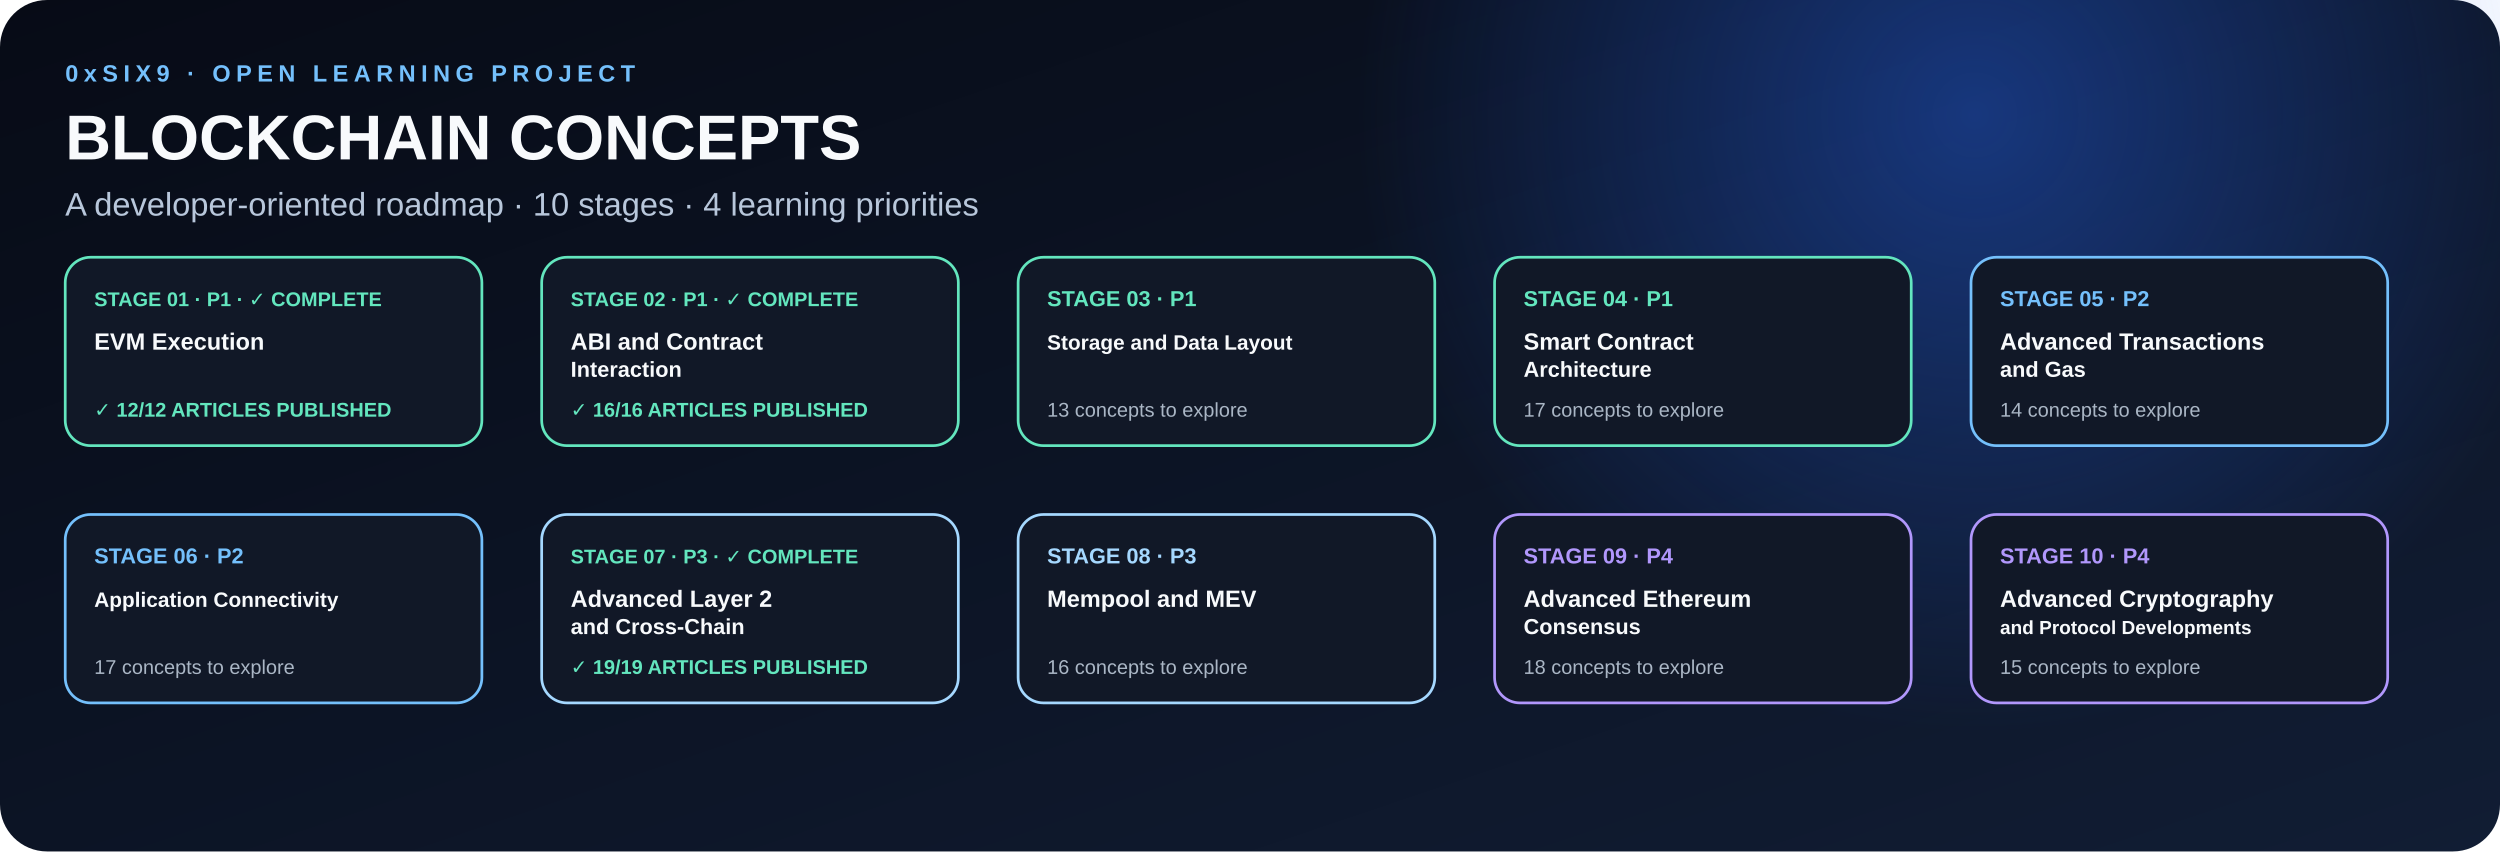
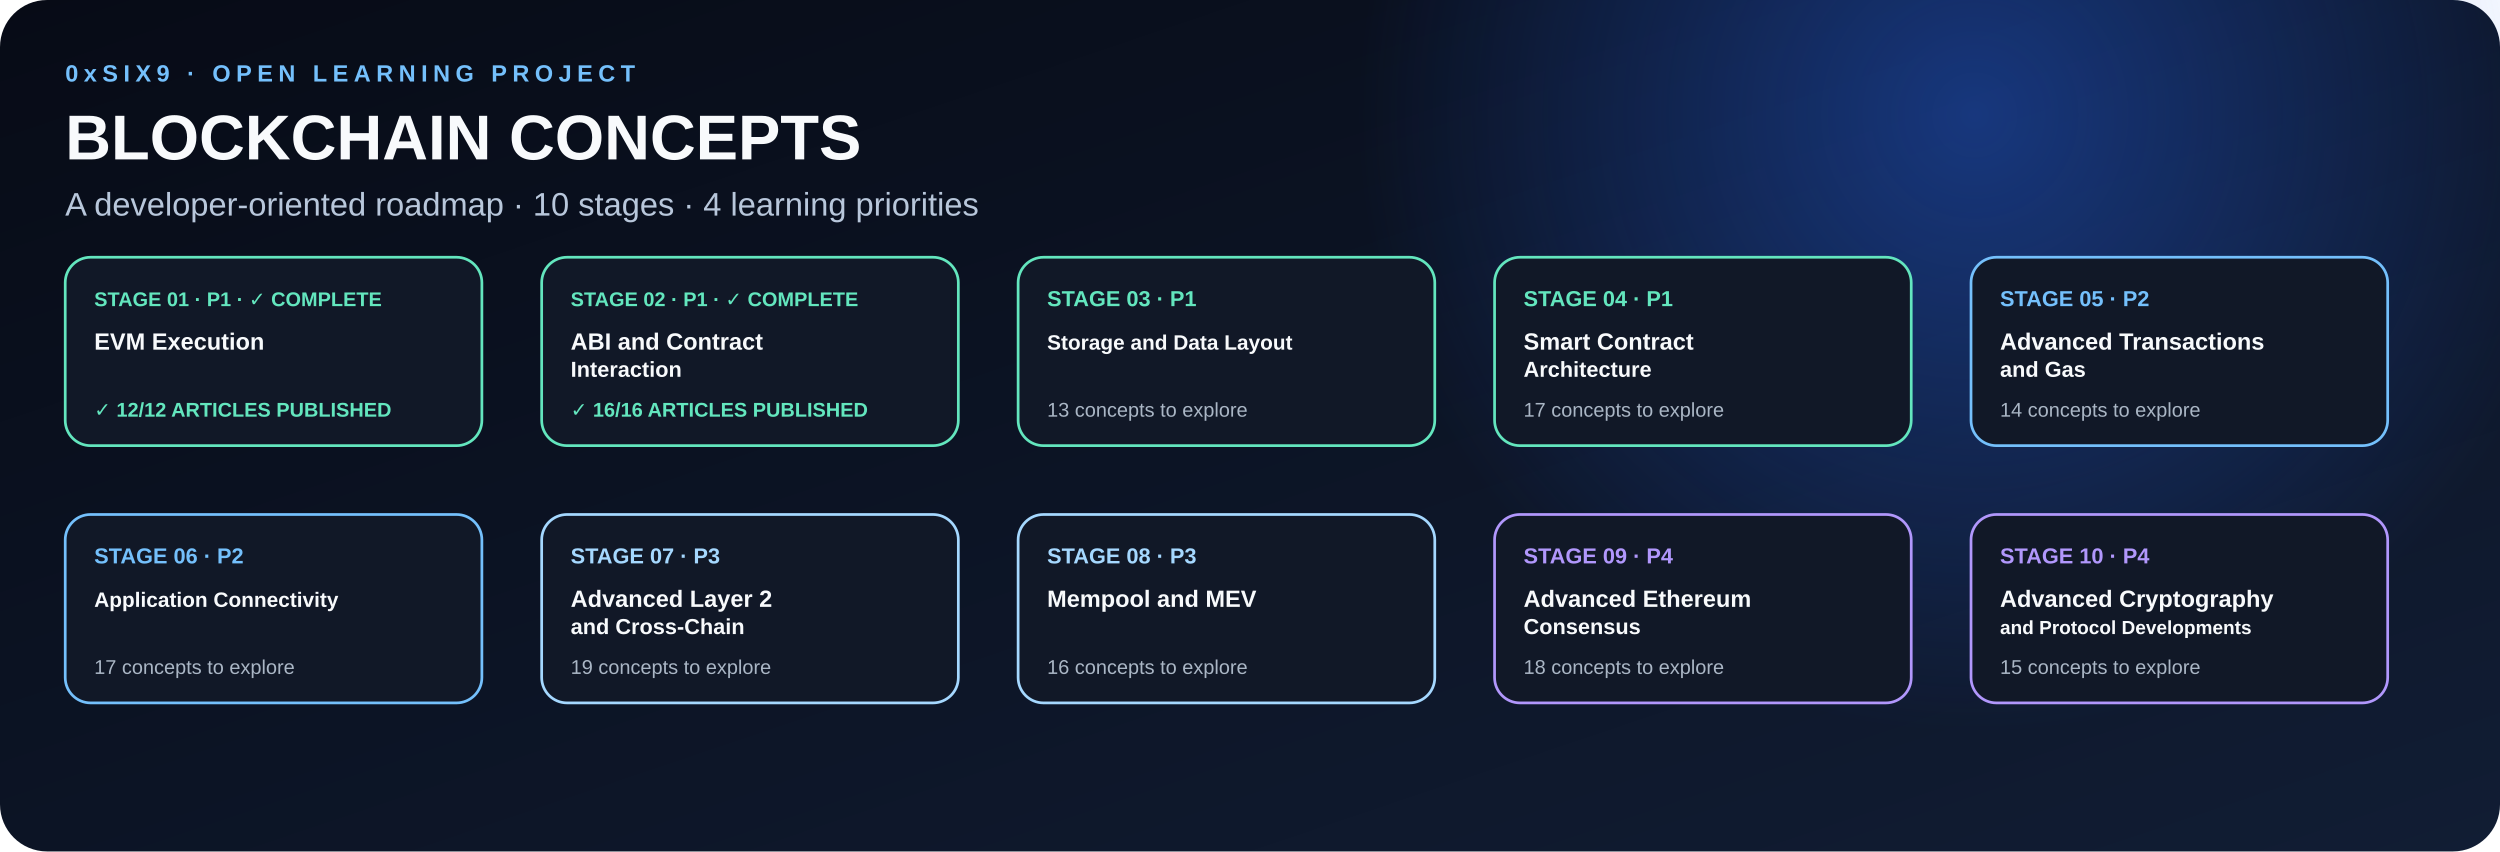
<svg xmlns="http://www.w3.org/2000/svg" width="1380" height="470" viewBox="0 0 1380 470" role="img" aria-labelledby="title desc">
  <defs>
    <linearGradient id="bg" x1="0" y1="0" x2="1" y2="1">
      <stop offset="0" stop-color="#070B16" />
      <stop offset="1" stop-color="#111D34" />
    </linearGradient>
    <radialGradient id="glow">
      <stop offset="0" stop-color="#2563EB" stop-opacity=".45" />
      <stop offset="1" stop-color="#2563EB" stop-opacity="0" />
    </radialGradient>
  </defs>
  <rect width="1380" height="470" rx="26" fill="url(#bg)" />
  <circle cx="1090" cy="64" r="340" fill="url(#glow)" />
  <text x="36" y="45" font-family="Arial,sans-serif" font-size="13" font-weight="700" letter-spacing="3" fill="#74C0FC">0xSIX9 · OPEN LEARNING PROJECT</text>
  <text x="36" y="88" font-family="Arial,sans-serif" font-size="35" font-weight="800" fill="#F8FAFC">BLOCKCHAIN CONCEPTS</text>
  <text x="36" y="119" font-family="Arial,sans-serif" font-size="18" fill="#B8C7DB">A developer-oriented roadmap · 10 stages · 4 learning priorities</text>
  <g transform="translate(36,142)">
    <rect width="230" height="104" rx="14" fill="#111827" stroke="#63E6BE" stroke-width="1.5" />
    <text x="16" y="27" font-family="Arial,sans-serif" font-size="11" font-weight="700" fill="#63E6BE">STAGE 01 · P1 · ✓ COMPLETE</text>
    <text x="16" y="51" font-family="Arial,sans-serif" font-size="13" font-weight="700" fill="#F8FAFC">EVM Execution</text>
    <text x="16" y="88" font-family="Arial,sans-serif" font-size="11" font-weight="700" fill="#63E6BE">✓ 12/12 ARTICLES PUBLISHED</text>
  </g>
  <g transform="translate(299,142)">
    <rect width="230" height="104" rx="14" fill="#111827" stroke="#63E6BE" stroke-width="1.5" />
    <text x="16" y="27" font-family="Arial,sans-serif" font-size="11" font-weight="700" fill="#63E6BE">STAGE 02 · P1 · ✓ COMPLETE</text>
    <text x="16" y="51" font-family="Arial,sans-serif" font-size="13" font-weight="700" fill="#F8FAFC">ABI and Contract</text>
    <text x="16" y="66" font-family="Arial,sans-serif" font-size="12" font-weight="700" fill="#F8FAFC">Interaction</text>
    <text x="16" y="88" font-family="Arial,sans-serif" font-size="11" font-weight="700" fill="#63E6BE">✓ 16/16 ARTICLES PUBLISHED</text>
  </g>
  <g transform="translate(562,142)">
    <rect width="230" height="104" rx="14" fill="#111827" stroke="#63E6BE" stroke-width="1.5" />
    <text x="16" y="27" font-family="Arial,sans-serif" font-size="12" font-weight="700" fill="#63E6BE">STAGE 03 · P1</text>
    <text x="16" y="51" font-family="Arial,sans-serif" font-size="11.5" font-weight="700" fill="#F8FAFC">Storage and Data Layout</text>
    <text x="16" y="88" font-family="Arial,sans-serif" font-size="11" fill="#AAB6C5">13 concepts to explore</text>
  </g>
  <g transform="translate(825,142)">
    <rect width="230" height="104" rx="14" fill="#111827" stroke="#63E6BE" stroke-width="1.5" />
    <text x="16" y="27" font-family="Arial,sans-serif" font-size="12" font-weight="700" fill="#63E6BE">STAGE 04 · P1</text>
    <text x="16" y="51" font-family="Arial,sans-serif" font-size="13" font-weight="700" fill="#F8FAFC">Smart Contract</text>
    <text x="16" y="66" font-family="Arial,sans-serif" font-size="12" font-weight="700" fill="#F8FAFC">Architecture</text>
    <text x="16" y="88" font-family="Arial,sans-serif" font-size="11" fill="#AAB6C5">17 concepts to explore</text>
  </g>
  <g transform="translate(1088,142)">
    <rect width="230" height="104" rx="14" fill="#111827" stroke="#74C0FC" stroke-width="1.5" />
    <text x="16" y="27" font-family="Arial,sans-serif" font-size="12" font-weight="700" fill="#74C0FC">STAGE 05 · P2</text>
    <text x="16" y="51" font-family="Arial,sans-serif" font-size="13" font-weight="700" fill="#F8FAFC">Advanced Transactions</text>
    <text x="16" y="66" font-family="Arial,sans-serif" font-size="12" font-weight="700" fill="#F8FAFC">and Gas</text>
    <text x="16" y="88" font-family="Arial,sans-serif" font-size="11" fill="#AAB6C5">14 concepts to explore</text>
  </g>
  <g transform="translate(36,284)">
    <rect width="230" height="104" rx="14" fill="#111827" stroke="#74C0FC" stroke-width="1.5" />
    <text x="16" y="27" font-family="Arial,sans-serif" font-size="12" font-weight="700" fill="#74C0FC">STAGE 06 · P2</text>
    <text x="16" y="51" font-family="Arial,sans-serif" font-size="11.5" font-weight="700" fill="#F8FAFC">Application Connectivity</text>
    <text x="16" y="88" font-family="Arial,sans-serif" font-size="11" fill="#AAB6C5">17 concepts to explore</text>
  </g>
  <g transform="translate(299,284)">
    <rect width="230" height="104" rx="14" fill="#111827" stroke="#A5D8FF" stroke-width="1.5" />
-     <text x="16" y="27" font-family="Arial,sans-serif" font-size="11" font-weight="700" fill="#63E6BE">STAGE 07 · P3 · ✓ COMPLETE</text>
+     <text x="16" y="27" font-family="Arial,sans-serif" font-size="12" font-weight="700" fill="#A5D8FF">STAGE 07 · P3</text>
    <text x="16" y="51" font-family="Arial,sans-serif" font-size="13" font-weight="700" fill="#F8FAFC">Advanced Layer 2</text>
    <text x="16" y="66" font-family="Arial,sans-serif" font-size="12" font-weight="700" fill="#F8FAFC">and Cross-Chain</text>
-     <text x="16" y="88" font-family="Arial,sans-serif" font-size="11" font-weight="700" fill="#63E6BE">✓ 19/19 ARTICLES PUBLISHED</text>
+     <text x="16" y="88" font-family="Arial,sans-serif" font-size="11" fill="#AAB6C5">19 concepts to explore</text>
  </g>
  <g transform="translate(562,284)">
    <rect width="230" height="104" rx="14" fill="#111827" stroke="#A5D8FF" stroke-width="1.5" />
    <text x="16" y="27" font-family="Arial,sans-serif" font-size="12" font-weight="700" fill="#A5D8FF">STAGE 08 · P3</text>
    <text x="16" y="51" font-family="Arial,sans-serif" font-size="13" font-weight="700" fill="#F8FAFC">Mempool and MEV</text>
    <text x="16" y="88" font-family="Arial,sans-serif" font-size="11" fill="#AAB6C5">16 concepts to explore</text>
  </g>
  <g transform="translate(825,284)">
    <rect width="230" height="104" rx="14" fill="#111827" stroke="#B197FC" stroke-width="1.5" />
    <text x="16" y="27" font-family="Arial,sans-serif" font-size="12" font-weight="700" fill="#B197FC">STAGE 09 · P4</text>
    <text x="16" y="51" font-family="Arial,sans-serif" font-size="13" font-weight="700" fill="#F8FAFC">Advanced Ethereum</text>
    <text x="16" y="66" font-family="Arial,sans-serif" font-size="12" font-weight="700" fill="#F8FAFC">Consensus</text>
    <text x="16" y="88" font-family="Arial,sans-serif" font-size="11" fill="#AAB6C5">18 concepts to explore</text>
  </g>
  <g transform="translate(1088,284)">
    <rect width="230" height="104" rx="14" fill="#111827" stroke="#B197FC" stroke-width="1.5" />
    <text x="16" y="27" font-family="Arial,sans-serif" font-size="12" font-weight="700" fill="#B197FC">STAGE 10 · P4</text>
    <text x="16" y="51" font-family="Arial,sans-serif" font-size="13" font-weight="700" fill="#F8FAFC">Advanced Cryptography</text>
    <text x="16" y="66" font-family="Arial,sans-serif" font-size="10.5" font-weight="700" fill="#F8FAFC">and Protocol Developments</text>
    <text x="16" y="88" font-family="Arial,sans-serif" font-size="11" fill="#AAB6C5">15 concepts to explore</text>
  </g>
</svg>
